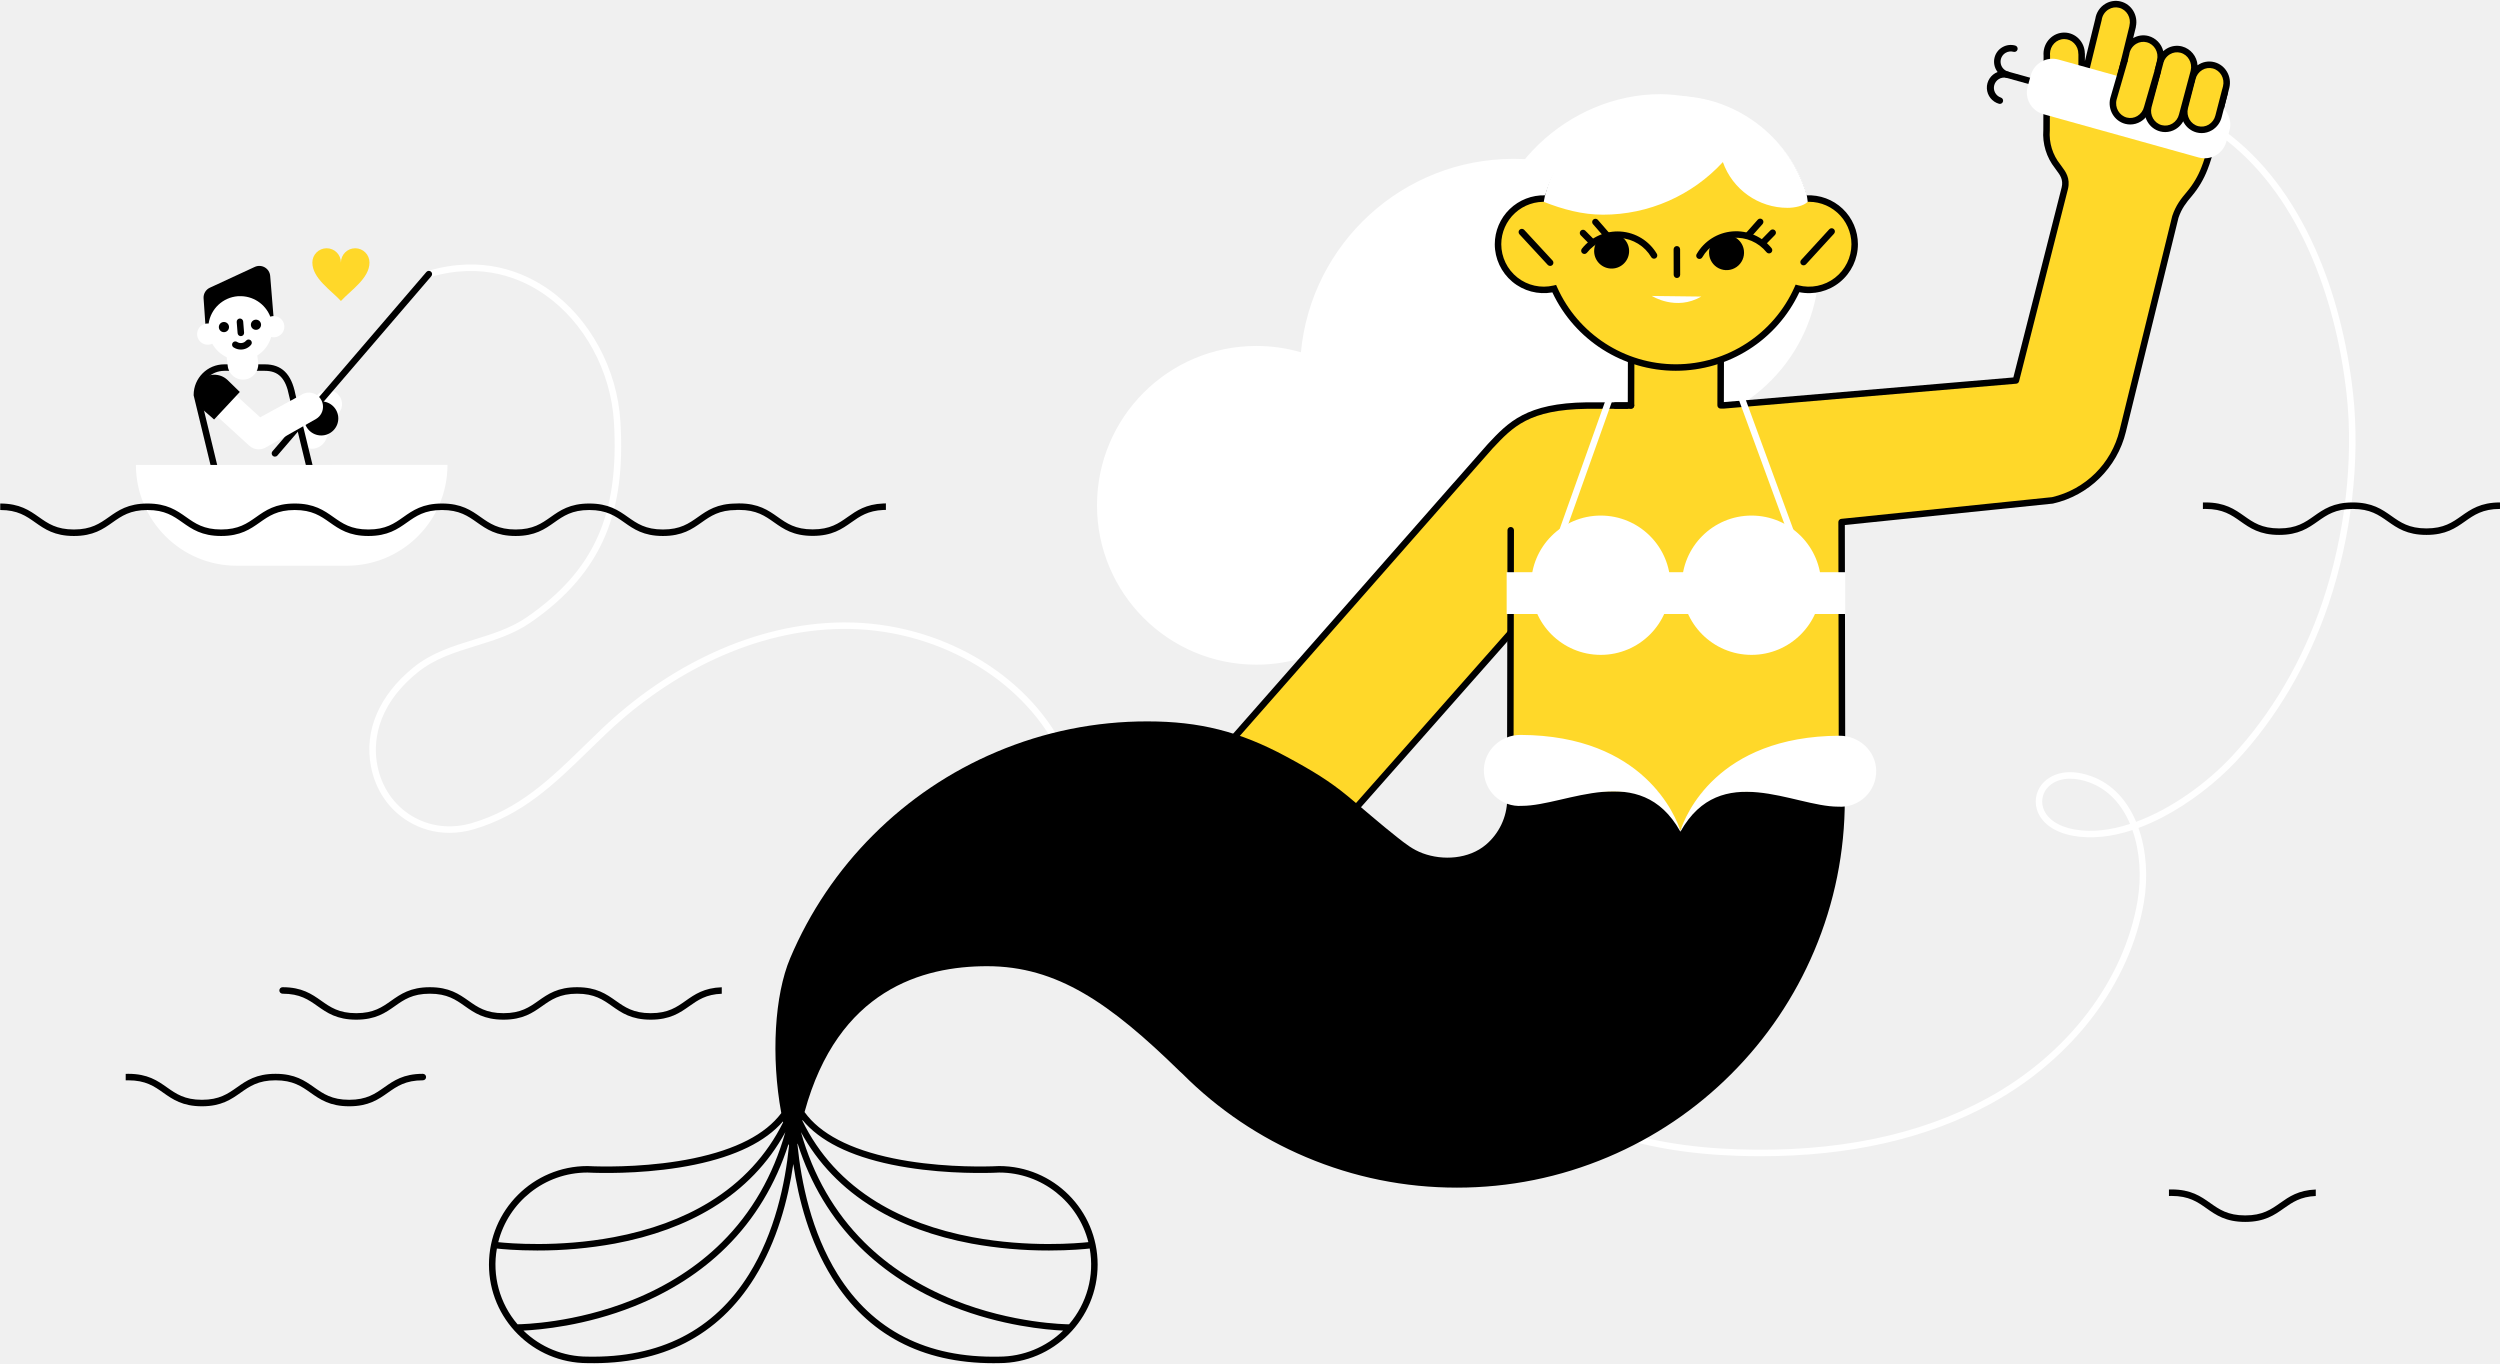
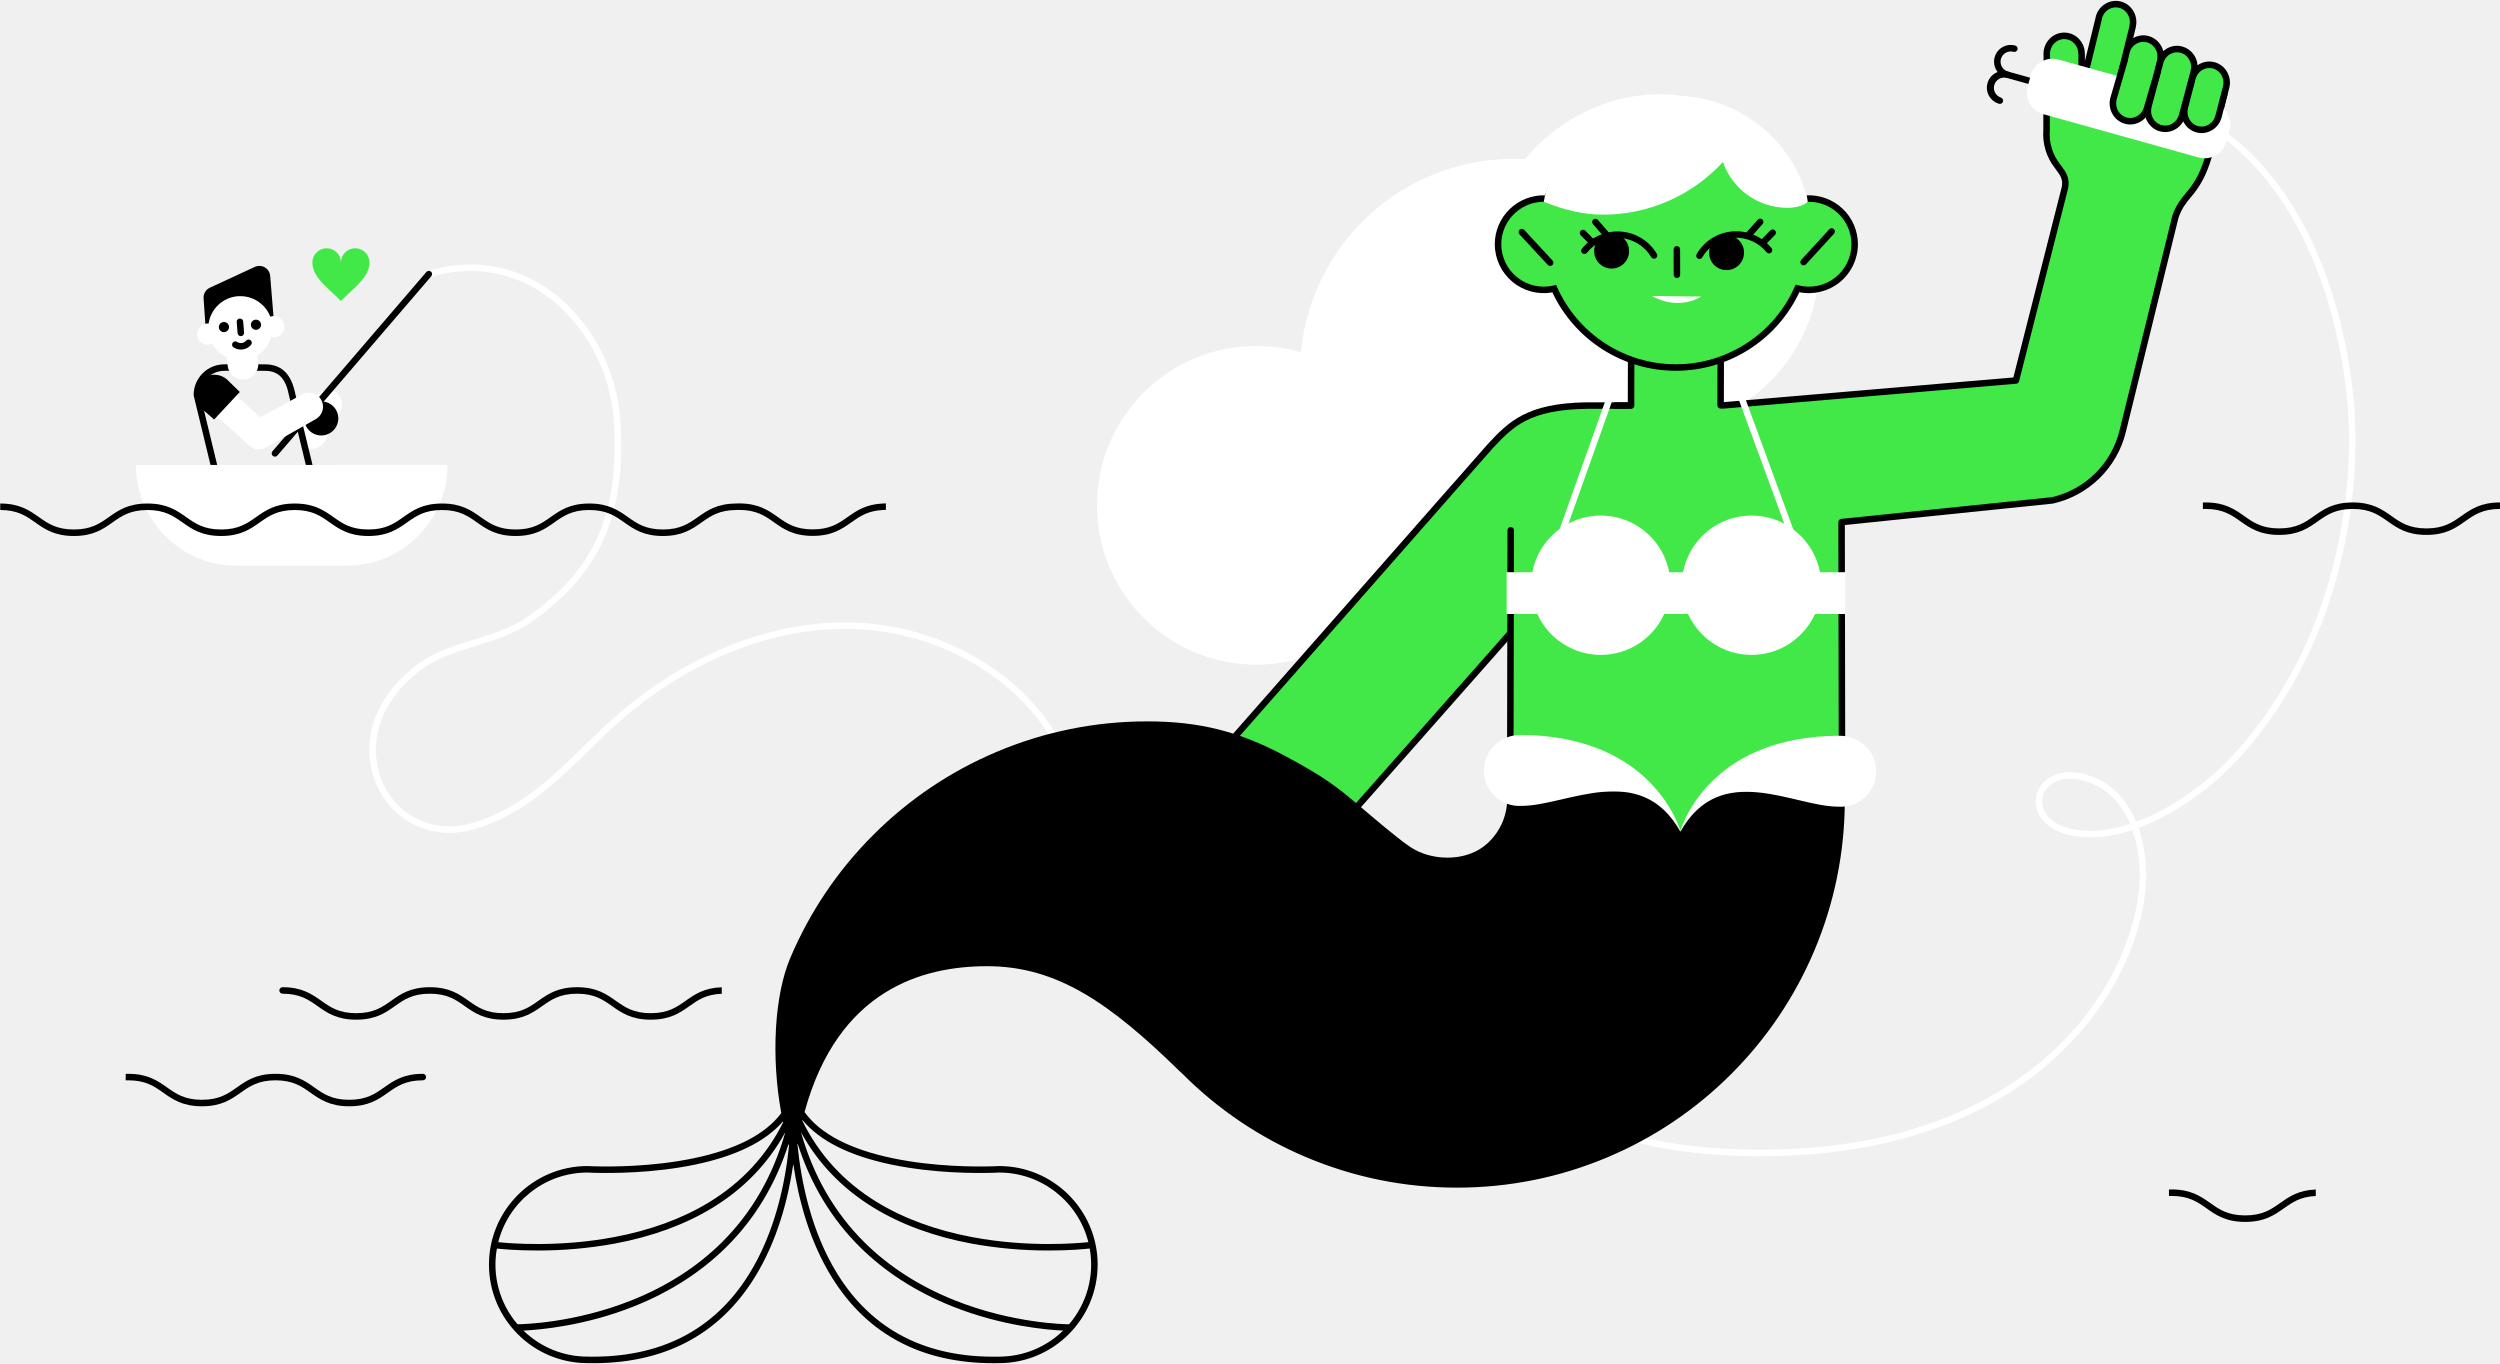
<svg xmlns="http://www.w3.org/2000/svg" viewBox="0 0 1925 1050" xml:space="preserve">
  <path fill="#FFF" d="M346.07 641.3a60.67 60.67 0 0 1-31.69-8.84c-14.98-9.1-25.18-24.04-28.7-42.04-5.44-27.75 6.15-54.9 32.62-76.44 13.97-11.36 30.58-16.49 46.64-21.45 13.87-4.28 28.22-8.71 40.52-17.16 52.03-35.75 71.52-79.34 67.27-150.46-2.34-39.1-22.67-76.62-53.06-97.9-18.28-12.8-48.53-25.54-88.75-13.56a2.5 2.5 0 0 1-1.43-4.8c42.14-12.54 73.86.84 93.05 14.27 31.6 22.13 52.75 61.1 55.18 101.7 2.13 35.6-1.48 63.29-11.37 87.13-10.87 26.21-29.86 48.37-58.05 67.74-12.93 8.88-27.65 13.43-41.88 17.82-16.33 5.04-31.75 9.8-44.96 20.55-33.7 27.42-33.81 56.63-30.88 71.6 3.26 16.6 12.63 30.36 26.4 38.73 13.72 8.34 30.18 10.32 46.34 5.58 36.53-10.7 60.74-34.31 86.38-59.31 4.65-4.54 9.46-9.23 14.4-13.9 25.8-24.39 54.25-43.84 84.58-57.82 32.9-15.17 66.42-23.07 99.62-23.47l2.4-.01c71.79 0 139.3 38.66 168.55 96.75a2.5 2.5 0 1 1-4.46 2.25c-28.75-57.07-95.62-94.86-166.43-93.99-32.49.4-65.32 8.13-97.59 23-29.83 13.76-57.83 32.91-83.24 56.93-4.9 4.64-9.7 9.32-14.34 13.84-26.1 25.44-50.74 49.47-88.46 60.53a66.27 66.27 0 0 1-18.66 2.73zm1009.88 249c-6 0-12.07-.11-18.2-.32-77.72-2.64-136.04-23.6-173.34-62.29a2.5 2.5 0 0 1 3.6-3.47c36.37 37.72 93.53 58.17 169.9 60.76 75.16 2.57 139.9-10.7 192.38-39.39 62.14-33.97 105.38-90.85 115.66-152.15 3.02-18.02 1.89-37.64-3.98-54.29-16.36 5.36-31.8 6.9-45.5 4.46-14.76-2.64-25-10.07-28.09-20.39a21.14 21.14 0 0 1 5.89-21.47c3.92-3.71 15.28-11.53 36.08-4.04 16.39 5.9 27.7 18.94 34.47 35.09 27.55-10.14 54.64-30.01 73.54-50.22 30.43-32.53 54.61-73.7 69.93-119.04 17.33-51.3 24.12-109.5 18.63-159.68-4.33-39.56-14.22-77.57-28.6-109.93-17.18-38.66-40.27-68.72-68.64-89.35a2.5 2.5 0 0 1 2.94-4.04c29.09 21.15 52.73 51.89 70.27 91.35 14.59 32.83 24.62 71.36 29 111.43 5.56 50.87-1.31 109.85-18.87 161.82-15.54 46.01-40.1 87.8-71.01 120.86-15.84 16.93-36.51 32.68-56.7 43.2a160.67 160.67 0 0 1-18.67 8.32c6.17 17.5 7.4 37.97 4.24 56.74-10.53 62.8-54.72 121.01-118.2 155.72-48.98 26.78-108.36 40.31-176.73 40.31zm237.96-290.7c-6.55 0-12.15 1.94-16.2 5.78a15.96 15.96 0 0 0-4.54 16.41c2.53 8.44 11.34 14.6 24.19 16.9 13.49 2.4 28.14.52 42.78-4.27-6.27-14.78-16.6-26.66-31.48-32.01a43.97 43.97 0 0 0-14.75-2.82zm-428.39-477.29c-85.62 0-155.95 65.39-163.82 148.94a122.76 122.76 0 0 0-34.3-4.86c-67.77 0-122.71 54.94-122.71 122.7 0 67.77 54.94 122.71 122.7 122.71 53.63 0 99.21-34.4 115.9-82.34a163.8 163.8 0 0 0 82.23 21.98c90.88 0 164.56-73.67 164.56-164.56S1256.4 122.3 1165.52 122.3zm225.33 30.64a130.7 130.7 0 0 0-6.27-12.8c1.8 4.18 3.33 8.5 4.56 12.94.56-.06 1.13-.1 1.7-.14z" />
  <path fill="#FFF" d="M1392.93 223.24c-3.07 0-6.04-.4-8.88-1.13a102.5 102.5 0 0 1-93.68 60.89 102.5 102.5 0 0 1-93.6-60.7 35.18 35.18 0 1 1-5.14-69.28c12-43.25 51.66-75 98.74-75 6.39 0 26.13.25 32.2 1.37-11.57-3.42-31.28-6.89-43.96-6.89-70.84 0-134.28 59.4-134.28 130.25 0 70.84 57.43 128.27 128.27 128.27 64.07 0 117.17-46.98 126.73-108.37-2.07.38-4.21.6-6.4.6z" />
-   <path fill="#FFD829" d="M1265.31 312.29h-43.37c-45.16.6-58.31 14.07-74.47 31.29-.15.16-26.15 29.63-26.25 29.82L942.14 577.1l79.63 70.33 203.85-230.79-33.71-29.78 73.4-74.57z" />
+   <path fill="#41E847" d="M1265.31 312.29h-43.37c-45.16.6-58.31 14.07-74.47 31.29-.15.16-26.15 29.63-26.25 29.82L942.14 577.1l79.63 70.33 203.85-230.79-33.71-29.78 73.4-74.57z" />
  <path d="M1021.76 649.93a2.5 2.5 0 0 1-1.65-.62l-79.62-70.33a2.5 2.5 0 0 1-.22-3.53l179.07-203.7.03.02a3881.3 3881.3 0 0 1 26.28-29.9c15.83-16.88 29.5-31.46 76.26-32.09h43.4a2.5 2.5 0 0 1 1.78 4.26l-71.55 72.7 31.73 28.03a2.5 2.5 0 0 1 .22 3.53l-203.85 230.79a2.5 2.5 0 0 1-1.88.84zm-76.1-73.05 75.89 67.02 200.54-227.04-31.84-28.12a2.5 2.5 0 0 1-.13-3.63l69.22-70.32h-37.4c-44.6.6-56.97 13.8-72.65 30.5a11675.96 11675.96 0 0 0-26.2 29.75L945.68 576.88z" />
-   <path fill="#FFD829" d="m1163.26 408.27-.38 203.54h255.5l-.35-209.81 162.44-16.73a72.56 72.56 0 0 0 54.03-53.35l40.52-164.87c2.63-7.86 6.47-12.66 10.8-17.73a68.85 68.85 0 0 0 11.62-19.63 138.2 138.2 0 0 0 5.6-18.28l7.45-30.25 3.64-14.1c1.83-7.42-2.5-14.93-9.69-16.78-7.18-1.86-14.48 2.65-16.3 10.06l-2.36 8.82 3.47-14.2c1.83-7.41-2.51-14.92-9.7-16.78-7.17-1.85-14.47 2.66-16.3 10.07-.1.43-.18.85-.25 1.28l-4.61 18.18-.11-.03 5.1-20.74s-.07-.02-.06-.03c1.82-7.41-2.52-14.93-9.7-16.78-7.18-1.86-14.47 2.65-16.3 10.07-.1.42-.18.84-.25 1.27l-4.79 19.5-.11-.03 9.98-40.54s-.06-.01-.06-.03c1.83-7.41-2.51-14.93-9.69-16.78-7.18-1.86-14.48 2.65-16.3 10.07-.1.42-.19.85-.25 1.27l-12.42 50.44c-.17.44-.39.44-.61.18l.05-24.1s-.06 0-.06-.02c.03-7.65-5.94-13.84-13.35-13.85-7.4 0-13.44 6.2-13.47 13.84 0 .44.02.86.06 1.29l-.2 57.5a39.66 39.66 0 0 0 8.51 27.83c2.3 3.55 7.58 8.27 5.55 16.83l-37.65 148.1-224.8 19.14h-2.6l.17-69.12-68.98-.16-.16 69.29" />
+   <path fill="#41E847" d="m1163.26 408.27-.38 203.54h255.5l-.35-209.81 162.44-16.73a72.56 72.56 0 0 0 54.03-53.35l40.52-164.87c2.63-7.86 6.47-12.66 10.8-17.73a68.85 68.85 0 0 0 11.62-19.63 138.2 138.2 0 0 0 5.6-18.28l7.45-30.25 3.64-14.1c1.83-7.42-2.5-14.93-9.69-16.78-7.18-1.86-14.48 2.65-16.3 10.06l-2.36 8.82 3.47-14.2c1.83-7.41-2.51-14.92-9.7-16.78-7.17-1.85-14.47 2.66-16.3 10.07-.1.43-.18.85-.25 1.28l-4.61 18.18-.11-.03 5.1-20.74s-.07-.02-.06-.03c1.82-7.41-2.52-14.93-9.7-16.78-7.18-1.86-14.47 2.65-16.3 10.07-.1.42-.18.84-.25 1.27l-4.79 19.5-.11-.03 9.98-40.54s-.06-.01-.06-.03c1.83-7.41-2.51-14.93-9.69-16.78-7.18-1.86-14.48 2.65-16.3 10.07-.1.42-.19.85-.25 1.27l-12.42 50.44c-.17.44-.39.44-.61.18l.05-24.1s-.06 0-.06-.02c.03-7.65-5.94-13.84-13.35-13.85-7.4 0-13.44 6.2-13.47 13.84 0 .44.02.86.06 1.29l-.2 57.5a39.66 39.66 0 0 0 8.51 27.83c2.3 3.55 7.58 8.27 5.55 16.83l-37.65 148.1-224.8 19.14h-2.6l.17-69.12-68.98-.16-.16 69.29" />
  <path d="M1418.38 616.3h-255.5a2.5 2.5 0 0 1-2.5-2.5l.38-205.53a2.5 2.5 0 1 1 5 .01l-.37 201.03h250.49l-.35-207.3a2.5 2.5 0 0 1 2.25-2.5l162.27-16.7a69.73 69.73 0 0 0 52.02-51.49l40.52-164.87.06-.2c2.72-8.13 6.7-13.21 11.26-18.55a65.78 65.78 0 0 0 11.21-18.94c1.96-4.92 3.66-10.46 5.5-17.94l7.44-30.25 3.65-14.14c1.5-6.05-2.04-12.22-7.9-13.73a10.5 10.5 0 0 0-8.07 1.18 11.29 11.29 0 0 0-5.18 7.06l-2.36 8.87a2.5 2.5 0 0 1-4.84-1.24l3.46-14.2c1.5-6.08-2.04-12.26-7.89-13.77-2.75-.7-5.62-.29-8.08 1.19a11.28 11.28 0 0 0-5.37 8.11l-.05.24-4.62 18.18a2.5 2.5 0 0 1-3 1.82l-.1-.03a2.5 2.5 0 0 1-1.86-3.03l4.97-20.22c0-.18.03-.37.08-.55 1.5-6.08-2.05-12.25-7.9-13.76a10.52 10.52 0 0 0-8.08 1.18 11.28 11.28 0 0 0-5.42 8.33l-4.79 19.5a2.5 2.5 0 0 1-2.98 1.84l-.11-.02a2.5 2.5 0 0 1-1.88-3.04l9.85-40a2.3 2.3 0 0 1 .08-.57c1.5-6.08-2.04-12.25-7.89-13.76-2.75-.71-5.62-.3-8.08 1.18a11.28 11.28 0 0 0-5.42 8.34l-12.42 50.43c-.02.1-.05.2-.1.3a2.88 2.88 0 0 1-2.2 1.92c-.98.17-1.95-.2-2.64-1.02a2.5 2.5 0 0 1-.6-1.62l.06-23.58a2.56 2.56 0 0 1-.06-.54 11.42 11.42 0 0 0-3.31-8.17 10.6 10.6 0 0 0-7.55-3.17c-6.02 0-10.94 5.1-10.97 11.35a13.25 13.25 0 0 0 .06 1.28l-.2 57.52v.18a37.39 37.39 0 0 0 8.11 26.28c.35.52.8 1.13 1.29 1.78 2.6 3.47 6.55 8.73 4.6 16.97l-37.66 148.15a2.5 2.5 0 0 1-2.21 1.87l-224.8 19.14h-.21l-2.59.02a2.5 2.5 0 0 1-2.5-2.51l.15-66.63-63.98-.14-.15 66.78a2.5 2.5 0 0 1-2.5 2.5h-.01a2.5 2.5 0 0 1-2.5-2.51l.17-69.28a2.5 2.5 0 0 1 2.5-2.5l68.98.16a2.5 2.5 0 0 1 2.5 2.5l-.16 66.62 222.9-18.98 37.2-146.38c1.42-5.92-1.32-9.57-3.73-12.78-.5-.68-1-1.32-1.41-1.96a42.4 42.4 0 0 1-8.99-29.39l.2-57.31c-.03-.46-.06-.92-.06-1.38.04-9.02 7.2-16.35 15.97-16.35a15.6 15.6 0 0 1 11.1 4.64 16.36 16.36 0 0 1 4.75 11.15c.05.2.07.39.07.58l-.01 5.62 8.03-32.63a16.24 16.24 0 0 1 7.74-11.54 15.5 15.5 0 0 1 11.9-1.73c8.3 2.14 13.4 10.68 11.61 19.22 0 .2-.02.4-.07.61l-2.05 8.34a15.49 15.49 0 0 1 11.73-1.64 16.08 16.08 0 0 1 11.46 11.69c.78-.7 1.64-1.34 2.57-1.9a15.5 15.5 0 0 1 11.9-1.73 16.2 16.2 0 0 1 11.93 14.51 15.5 15.5 0 0 1 12.95-2.41c8.49 2.19 13.65 11.07 11.5 19.8l-3.65 14.13-7.45 30.22c-1.9 7.72-3.65 13.46-5.7 18.6a71.6 71.6 0 0 1-12.05 20.34c-4.34 5.08-7.86 9.55-10.3 16.8l-40.49 164.77a74.7 74.7 0 0 1-56.2 55.25l-160.2 16.49.35 209.55a2.5 2.5 0 0 1-2.5 2.5z" />
  <circle fill="#FFF" cx="1232.58" cy="450.62" r="53.63" />
  <circle fill="#FFF" cx="1348.68" cy="450.62" r="53.63" />
-   <path fill="#FFD829" d="M1392.93 152.88c-1.28 0-2.54.08-3.79.2-12-43.28-51.67-75.06-98.77-75.06-47.08 0-86.73 31.75-98.75 75a35.18 35.18 0 1 0 5.14 69.28 102.5 102.5 0 0 0 93.61 60.7 102.5 102.5 0 0 0 93.69-60.89 35.18 35.18 0 1 0 8.88-69.23z" />
+   <path fill="#41E847" d="M1392.93 152.88c-1.28 0-2.54.08-3.79.2-12-43.28-51.67-75.06-98.77-75.06-47.08 0-86.73 31.75-98.75 75a35.18 35.18 0 1 0 5.14 69.28 102.5 102.5 0 0 0 93.61 60.7 102.5 102.5 0 0 0 93.69-60.89 35.18 35.18 0 1 0 8.88-69.23z" />
  <path d="M1290.37 285.5c-40.7 0-77.78-23.62-95.05-60.36a37.72 37.72 0 0 1-44.34-37.08 37.72 37.72 0 0 1 38.8-37.66c13.2-44.19 54.27-74.88 100.59-74.88 46.34 0 87.41 30.7 100.6 74.91a37.72 37.72 0 0 1 39.63 37.63 37.72 37.72 0 0 1-45.1 36.94 105.13 105.13 0 0 1-95.11 60.5zm-92.17-66.12.85 1.9a100.16 100.16 0 0 0 91.32 59.22c39.48 0 75.35-23.32 91.4-59.4l.86-1.94 2.05.53a32.72 32.72 0 0 0 40.93-31.63 32.72 32.72 0 0 0-36.2-32.49l-2.11.23-.57-2.04c-11.94-43.12-51.57-73.24-96.36-73.24-44.76 0-84.37 30.09-96.34 73.16l-.56 2-2.06-.17a32.72 32.72 0 0 0-35.43 32.56 32.72 32.72 0 0 0 40.21 31.79l2.01-.48z" />
-   <path fill="#FFD829" d="m1410.44 178.16-21.68 23.67" />
+   <path fill="#41E847" d="m1410.44 178.16-21.68 23.67" />
  <path d="M1388.76 204.33a2.5 2.5 0 0 1-1.84-4.19l21.68-23.67a2.5 2.5 0 0 1 3.68 3.38l-21.67 23.67a2.5 2.5 0 0 1-1.85.81z" />
-   <path fill="#FFD829" d="m1171.83 178.7 21.78 23.58" />
+   <path fill="#41E847" d="m1171.83 178.7 21.78 23.58" />
  <path d="M1193.61 204.78a2.5 2.5 0 0 1-1.83-.8l-21.8-23.58a2.5 2.5 0 1 1 3.68-3.4l21.79 23.58a2.5 2.5 0 0 1-1.84 4.2zm122.38-9.65a13.47 13.47 0 1 0 26.84-2.12 13.47 13.47 0 0 0-26.84 2.12z" />
  <path d="M1308.58 199.4a2.5 2.5 0 0 1-2.16-3.75 35.1 35.1 0 0 1 57.72-4.54 2.5 2.5 0 0 1-3.89 3.14 30.1 30.1 0 0 0-49.5 3.9 2.5 2.5 0 0 1-2.17 1.24z" />
  <path d="M1345.85 184a2.5 2.5 0 0 1-1.87-4.16l9.48-10.67a2.5 2.5 0 0 1 3.74 3.32l-9.48 10.67a2.5 2.5 0 0 1-1.87.84zm12.1 4.85a2.5 2.5 0 0 1-1.79-4.25l7.06-7.22a2.5 2.5 0 0 1 3.57 3.5l-7.06 7.22a2.5 2.5 0 0 1-1.78.75zm-130.43 3.6a13.46 13.46 0 1 0 26.87 1.78 13.46 13.46 0 0 0-26.87-1.78z" />
  <path d="M1273.6 199.2a2.5 2.5 0 0 1-2.15-1.23 30.11 30.11 0 0 0-49.55-3.3 2.5 2.5 0 0 1-3.92-3.1 35.11 35.11 0 0 1 57.77 3.84 2.5 2.5 0 0 1-2.15 3.79z" />
  <path d="M1240.46 187.21c-.7 0-1.4-.29-1.89-.85l-11.91-13.68a2.5 2.5 0 1 1 3.76-3.29l11.92 13.68a2.5 2.5 0 0 1-1.88 4.14zm-14.42 1.87a2.5 2.5 0 0 1-1.77-.74l-7.12-7.17a2.5 2.5 0 0 1 3.55-3.53l7.12 7.18a2.5 2.5 0 0 1-1.78 4.26z" />
-   <path fill="#FFD829" d="m1291.18 191.97.05 19.6" />
+   <path fill="#41E847" d="m1291.18 191.97.05 19.6" />
  <path d="M1291.23 214.07a2.5 2.5 0 0 1-2.5-2.5l-.05-19.6a2.5 2.5 0 1 1 5-.01l.05 19.6a2.5 2.5 0 0 1-2.5 2.51z" />
  <path fill="#FFF" d="M1160.13 440.6h260.69v32.16h-260.69zm42.95-29.32a2.5 2.5 0 0 1-2.36-3.34l36.1-101.31a2.5 2.5 0 1 1 4.71 1.68l-36.1 101.3a2.5 2.5 0 0 1-2.35 1.67zm175.52 0a2.5 2.5 0 0 1-2.35-1.64l-38.21-104.16a2.5 2.5 0 1 1 4.69-1.72l38.21 104.16a2.5 2.5 0 0 1-2.35 3.36z" />
  <path d="M1539.93 80c-.22 0-.45-.02-.67-.08a12.9 12.9 0 0 1-1.1-24.46 12.95 12.95 0 0 1-2.28-11.42 12.8 12.8 0 0 1 6.09-7.77c3-1.69 6.47-2.1 9.79-1.19a2.5 2.5 0 1 1-1.35 4.82 7.82 7.82 0 0 0-5.99.73 7.9 7.9 0 0 0 1.76 14.46 2.5 2.5 0 1 1-1.35 4.82 7.9 7.9 0 0 0-4.23 15.19 2.5 2.5 0 0 1-.67 4.9z" />
  <path d="M1591.67 72.87c-.22 0-.45-.03-.67-.1l-46.17-12.86a2.5 2.5 0 1 1 1.35-4.82l46.16 12.87a2.5 2.5 0 0 1-.67 4.9z" />
  <path fill="#FFF" d="M1692.96 121.26 1573.32 87.9a17.35 17.35 0 0 1-12.02-21.3l2.43-8.74a17.35 17.35 0 0 1 21.3-12.01l119.65 33.34a17.35 17.35 0 0 1 12.02 21.3l-2.43 8.74a17.35 17.35 0 0 1-21.31 12.02z" />
-   <path fill="#FFD829" d="m1713.13 70.72-4.84 18.78c-1.83 7.41-9.12 11.92-16.3 10.07-7.19-1.85-11.52-9.37-9.7-16.78l5.23-20.1" />
+   <path fill="#41E847" d="m1713.13 70.72-4.84 18.78c-1.83 7.41-9.12 11.92-16.3 10.07-7.19-1.85-11.52-9.37-9.7-16.78l5.23-20.1" />
  <path d="M1695.26 102.49c-1.3 0-2.61-.17-3.9-.5-8.49-2.2-13.65-11.07-11.5-19.8l5.24-20.13a2.5 2.5 0 0 1 4.84 1.25l-5.23 20.1c-1.49 6.06 2.05 12.23 7.9 13.74 2.75.7 5.62.29 8.08-1.18a11.29 11.29 0 0 0 5.17-7.07l4.86-18.8a2.5 2.5 0 0 1 4.84 1.24l-4.85 18.78a16.24 16.24 0 0 1-7.46 10.14 15.55 15.55 0 0 1-7.99 2.23z" />
-   <path fill="#FFD829" d="m1689.25 54.96-9 33.76c-1.83 7.4-9.13 11.92-16.3 10.06-7.19-1.85-11.53-9.36-9.7-16.78l9.4-35.08" />
+   <path fill="#41E847" d="m1689.25 54.96-9 33.76c-1.83 7.4-9.13 11.92-16.3 10.06-7.19-1.85-11.53-9.36-9.7-16.78l9.4-35.08" />
  <path d="M1667.22 101.7c-1.3 0-2.61-.16-3.9-.5-8.49-2.19-13.65-11.07-11.5-19.8l9.41-35.13a2.5 2.5 0 0 1 4.83 1.3l-9.4 35.08c-1.48 6.03 2.06 12.2 7.9 13.71 2.76.71 5.63.3 8.1-1.18a11.29 11.29 0 0 0 5.16-7.06l9.02-33.8a2.5 2.5 0 0 1 4.83 1.29l-9 33.75a16.22 16.22 0 0 1-7.46 10.12 15.57 15.57 0 0 1-7.99 2.22z" />
-   <path fill="#FFD829" d="m1661.4 54.96-8.07 27.91c-1.82 7.41-9.12 11.92-16.3 10.07-7.18-1.85-11.52-9.37-9.7-16.78l8.47-29.24" />
+   <path fill="#41E847" d="m1661.4 54.96-8.07 27.91c-1.82 7.41-9.12 11.92-16.3 10.07-7.18-1.85-11.52-9.37-9.7-16.78l8.47-29.24" />
  <path d="M1640.3 95.86c-1.3 0-2.6-.17-3.9-.5-8.49-2.2-13.64-11.07-11.5-19.8l.04-.1 8.46-29.23a2.5 2.5 0 0 1 4.8 1.39l-8.45 29.18c-1.47 6.07 2.07 12.21 7.9 13.72 2.75.71 5.62.3 8.08-1.18a11.29 11.29 0 0 0 5.18-7.07l8.1-28a2.5 2.5 0 1 1 4.8 1.39l-8.07 27.9a16.18 16.18 0 0 1-7.44 10.07 15.57 15.57 0 0 1-8 2.23zM1243.9 314.8a2.5 2.5 0 0 1 0-5l11.99-.02a2.5 2.5 0 0 1 0 5l-11.98.02z" />
  <path fill="#FFF" d="M1271.96 227.88s18.53 11.88 38.01.47m81.13-78.64c-13.2-44.21-54.5-75.78-100.84-75.78-46.33 0-90.05 33.26-100.5 76.45 0 0-.17-.2-1.07 5.04 14.6 5.75 29.74 9.89 45.6 9.89 35.18 0 68.57-14.71 92.32-40.51a52.83 52.83 0 0 0 49.85 35.24c5.48 0 12.4-1.49 15.5-4.65-.26-2.5-.86-5.68-.86-5.68z" />
  <path d="M1160.55 615.83a46.54 46.54 0 0 1-16.44 34.62c-13.06 11.02-32.97 12.36-48.59 6.59-7.77-2.87-13.34-7.36-19.73-12.39-13.05-10.26-25.4-21.21-38.22-31.78-13.51-11.13-26.48-19.22-47.7-30.6-35.31-18.94-66.05-26.8-106.31-26.8a296.7 296.7 0 0 0-116.29 23.52 297.48 297.48 0 0 0-94.89 63.94 297.49 297.49 0 0 0-63.95 94.9c-11.99 28.34-14.85 75.51-6.84 119.25-12.17 16.32-34.83 28-67.6 34.82-31.8 6.6-63.85 6.52-76.21 6.17a75.12 75.12 0 0 0-5.4-.21c-41.84 0-75.88 34.03-75.88 75.87s34.04 75.87 75.82 75.87c57.43 1.24 100.71-20.91 128.6-65.7 17.52-28.12 25.95-60.44 29.92-87.6 3.97 27.16 12.4 59.48 29.92 87.6 27.18 43.64 68.96 65.75 124.18 65.75 1.44 0 2.9-.02 4.37-.05 41.84 0 75.87-34.03 75.87-75.87s-34.03-75.87-75.87-75.87c-1.63 0-3.35.06-5.4.21-12.36.35-44.41.44-76.21-6.17-33.3-6.92-56.17-18.88-68.2-35.61 25.67-94.29 90.95-112.32 140.57-112.32 53.86 0 94.6 28.4 148.47 81.06a40 40 0 0 1 2.13 1.97 297.48 297.48 0 0 0 94.88 63.95c36.9 15.61 76.03 23.53 116.3 23.53s79.38-7.92 116.28-23.53a297.52 297.52 0 0 0 94.89-63.95 297.5 297.5 0 0 0 63.95-94.89 296.87 296.87 0 0 0 23.52-116.28h-259.94zM452.38 902.86c1.52 0 3.14.06 5.1.2h.1c12.5.36 45.06.46 77.43-6.27 31.71-6.59 54.44-17.75 67.84-33.28l.14.71c-12.63 25.42-31.72 46.08-56.8 61.4-20.67 12.65-45.44 21.73-73.62 27.01-42.93 8.05-80.91 4.7-88.93 3.84 7.73-30.76 35.6-53.61 68.74-53.61zm-69.78 58.52c3.56.4 15.01 1.51 31.1 1.51a328.7 328.7 0 0 0 59.66-5.32c28.8-5.38 54.16-14.68 75.38-27.64 24.15-14.75 42.93-34.3 55.96-58.17-9.4 33.45-25.83 62-48.87 84.85-18.84 18.68-42.1 33.65-69.18 44.5-44.07 17.66-84.12 18.55-88.15 18.59a70.54 70.54 0 0 1-15.9-58.32zm194.08 19.87c-26.9 43.2-68.7 64.5-124.3 63.35a70.62 70.62 0 0 1-49.33-20.05c12.55-.6 47.48-3.6 85.3-18.73 27.73-11.1 51.59-26.43 70.92-45.59 21.9-21.69 37.96-48.35 47.9-79.33l.38 1.28c-2.94 28.89-10.81 66.88-30.87 99.07zm192.58 63.36c-55.55 1.17-97.36-20.17-124.26-63.36-20.3-32.6-28.12-71.14-30.98-100.16l.12-.63c9.92 31.17 26.04 57.98 48.03 79.77 19.34 19.16 43.2 34.5 70.93 45.59 38.03 15.2 73.16 18.17 85.52 18.74a70.7 70.7 0 0 1-49.36 20.05zm53.92-24.9c-2.34-.02-43.26-.52-88.38-18.6-27.07-10.85-50.35-25.82-69.18-44.5-23.05-22.86-39.47-51.4-48.87-84.85 13.02 23.86 31.8 43.42 55.96 58.17 21.22 12.96 46.58 22.26 75.38 27.64a328.55 328.55 0 0 0 59.65 5.32c16.45 0 28.07-1.16 31.34-1.53a70.52 70.52 0 0 1-15.9 58.34zm-136.5-122.92c32.36 6.73 64.93 6.63 77.42 6.28h.11a70.5 70.5 0 0 1 5.1-.21c33.12 0 61 22.83 68.73 53.58-7.48.82-45.79 4.32-89.16-3.8-28.18-5.29-52.95-14.37-73.63-27.01-25.5-15.6-44.82-36.7-57.45-62.71l.12-.5c13.27 16.1 36.3 27.63 68.76 34.38z" />
-   <path fill="#FFD829" d="m1293.91 639.9-7.6-15.35-11.14-16.58 37.51-.17-11.58 17.19z" />
+   <path fill="#41E847" d="m1293.91 639.9-7.6-15.35-11.14-16.58 37.51-.17-11.58 17.19z" />
  <path fill="#FFF" d="M1444.68 593.13c-.4-15.04-13.25-26.68-28.29-26.62-94.76.41-118.91 62.08-122.49 73.17-3.5-10.8-27.88-73.38-123.02-73.8-15.05-.06-27.9 11.59-28.3 26.63a27.35 27.35 0 0 0 29.31 28c34.28 0 91.02-35.27 121.88 19.66.04.11.2.15.28.02 30.87-54.78 87.06-19.06 121.32-19.06a27.35 27.35 0 0 0 29.3-28zM255.72 300.87a10.9 10.9 0 0 0-13.63 7.18l-12.4 9.68-8.92-27.99c-2.62-3.89-5.7-6.8-10-5.76 7.44 2.25 12 8.64 14.25 20.15l9.64 39.8a10.9 10.9 0 0 0 7.26 1.5 12.3 12.3 0 0 0 9.45-7.86l11.53-23.07a10.9 10.9 0 0 0-7.18-13.63z" />
  <circle cx="247.37" cy="322.19" r="13.12" />
  <path d="m236.02 360.18-13.46-55.57c-2.6-13.37-8.18-19.07-18.64-19.07H172.7a18.61 18.61 0 0 0-18.58 18.3L167.47 359l-4.86 1.18-13.5-55.75v-.3c0-13 10.58-23.59 23.58-23.59h31.23c12.98 0 20.46 7.33 23.54 23.06l13.42 55.4-4.86 1.18zM158.31 252.1l-1.56-22.51a8.38 8.38 0 0 1 4.85-8.06l34.56-16a8.38 8.38 0 0 1 11.88 6.92l3.1 37.82a8.38 8.38 0 0 1-8.2 9.06l-36.1.7a8.38 8.38 0 0 1-8.53-7.93z" />
  <path fill="#FFF" d="M210.92 243.38a8.15 8.15 0 0 0-2.79.44 24.73 24.73 0 0 0-24.23-15.75c-.16 0-.3 0-.46.02h-.38a24.72 24.72 0 0 0-22.43 21.04l-.53-.04a8.17 8.17 0 1 0 3.34 15.55 24.84 24.84 0 0 0 11.11 10.43l.78 6.52a11.8 11.8 0 0 0 23.52-1.93l-.73-5.94a24.8 24.8 0 0 0 10.7-14.24 8.17 8.17 0 1 0 2.09-16.1z" />
-   <path fill="#FFD829" d="m184.76 247.75.7 8.59" />
+   <path fill="#41E847" d="m184.76 247.75.7 8.59" />
  <path d="M185.46 258.84a2.5 2.5 0 0 1-2.5-2.3l-.7-8.58a2.5 2.5 0 1 1 4.99-.41l.7 8.58a2.5 2.5 0 0 1-2.5 2.7z" />
  <circle cx="172.43" cy="251.85" r="3.92" />
  <circle cx="197.1" cy="250.06" r="3.92" />
-   <path fill="#FFD829" d="M191.4 263.9a7.77 7.77 0 0 1-10.1 1.56" />
+   <path fill="#41E847" d="M191.4 263.9a7.77 7.77 0 0 1-10.1 1.56" />
  <path d="M185.43 269.16c-1.93 0-3.8-.54-5.46-1.59a2.5 2.5 0 1 1 2.67-4.22 5.26 5.26 0 0 0 6.85-1.06 2.5 2.5 0 0 1 3.81 3.24 10.23 10.23 0 0 1-7.87 3.63z" />
  <path fill="#FFF" d="M344.56 357.95a77.66 77.66 0 0 1-77.66 77.66h-84.64a77.6 77.6 0 0 1-77.6-77.6l239.9-.06z" />
  <path d="M211.7 351.62a2.5 2.5 0 0 1-1.9-4.13l118.51-138.07a2.5 2.5 0 0 1 3.8 3.26L213.6 350.75c-.5.57-1.2.87-1.9.87z" />
  <path fill="#FFF" d="M199.25 346c-2.65 0-5.28-.97-7.35-2.85l-35.68-32.6a10.9 10.9 0 0 1 14.7-16.09l29.4 26.87 31.13-16.97a10.9 10.9 0 1 1 12.03 18.16l-38.21 21.67a10.87 10.87 0 0 1-6.02 1.8z" />
  <path d="M175.26 292.65a14.86 14.86 0 1 0-20.53 21.5l10.13 8.87 19.79-21.2-9.39-9.17z" />
-   <path fill="#FFD829" d="M273.51 191.16a11 11 0 0 0-11 11 11 11 0 1 0-22 0c0 12.16 14.5 21.43 22 29.6 7.5-8.17 22-17.44 22-29.6a11 11 0 0 0-11-11z" />
+   <path fill="#41E847" d="M273.51 191.16a11 11 0 0 0-11 11 11 11 0 1 0-22 0c0 12.16 14.5 21.43 22 29.6 7.5-8.17 22-17.44 22-29.6a11 11 0 0 0-11-11z" />
  <path d="M527.97 770.6c-6.95 4.91-13.52 9.55-26.9 9.55-13.38 0-19.95-4.64-26.9-9.55-7.3-5.14-14.83-10.45-29.8-10.45-14.96 0-22.5 5.31-29.79 10.45-6.95 4.91-13.52 9.55-26.9 9.55-13.38 0-19.95-4.64-26.9-9.55-7.3-5.14-14.83-10.45-29.8-10.45s-22.5 5.31-29.79 10.45c-6.95 4.91-13.52 9.55-26.9 9.55-13.38 0-19.95-4.64-26.9-9.55-7.3-5.14-14.83-10.45-29.8-10.45a2.5 2.5 0 1 0 0 5c13.38 0 19.95 4.63 26.9 9.54 7.3 5.14 14.83 10.46 29.8 10.46 14.96 0 22.5-5.32 29.79-10.46 6.95-4.9 13.52-9.54 26.9-9.54s19.95 4.63 26.9 9.54c7.3 5.14 14.83 10.46 29.8 10.46 14.96 0 22.5-5.32 29.79-10.46 6.95-4.9 13.52-9.54 26.9-9.54 13.38 0 19.95 4.63 26.9 9.54 7.3 5.14 14.83 10.46 29.8 10.46 14.96 0 22.5-5.32 29.79-10.46 6.6-4.66 12.85-9.06 24.9-9.5v-5c-13.64.46-20.84 5.51-27.79 10.41zM125.7 841.38c7.3 5.14 14.83 10.46 29.8 10.46 14.96 0 22.5-5.32 29.78-10.46 6.96-4.9 13.53-9.54 26.9-9.54 13.4 0 19.96 4.63 26.92 9.54 7.29 5.14 14.82 10.46 29.8 10.46 14.96 0 22.5-5.32 29.78-10.46 6.96-4.9 13.53-9.54 26.91-9.54a2.5 2.5 0 1 0 0-5c-14.97 0-22.5 5.31-29.79 10.46-6.96 4.9-13.53 9.54-26.91 9.54s-19.95-4.64-26.91-9.54c-7.29-5.15-14.82-10.46-29.8-10.46-14.96 0-22.5 5.31-29.78 10.46-6.96 4.9-13.53 9.54-26.9 9.54-13.39 0-19.96-4.64-26.91-9.54-7.3-5.15-14.83-10.46-29.8-10.46-.68 0-1.34.02-2 .04v5a54.3 54.3 0 0 1 2-.04c13.39 0 19.96 4.63 26.91 9.54zM1925 386.88c-14.94 0-22.47 5.32-29.75 10.45-6.96 4.91-13.53 9.55-26.92 9.55-13.38 0-19.95-4.64-26.9-9.55-7.3-5.14-14.83-10.45-29.8-10.45s-22.5 5.31-29.79 10.45c-6.95 4.91-13.52 9.55-26.9 9.55-13.38 0-19.96-4.64-26.91-9.55-7.29-5.14-14.82-10.45-29.79-10.45-.69 0-1.35.02-2 .04v5a54.3 54.3 0 0 1 2-.04c13.38 0 19.95 4.63 26.9 9.54 7.3 5.14 14.83 10.46 29.8 10.46 14.96 0 22.5-5.32 29.79-10.46 6.95-4.9 13.52-9.54 26.9-9.54 13.38 0 19.95 4.63 26.91 9.54 7.29 5.14 14.82 10.46 29.8 10.46s22.5-5.32 29.79-10.46c6.95-4.9 13.51-9.53 26.87-9.54v-5zm-141.86 529.04c-13.42.53-20.55 5.55-27.44 10.4-6.96 4.92-13.53 9.55-26.9 9.55-13.39 0-19.96-4.63-26.91-9.54-7.3-5.14-14.83-10.46-29.8-10.46-.68 0-1.34.02-2 .05v5a54.3 54.3 0 0 1 2-.05c13.39 0 19.96 4.64 26.91 9.54 7.29 5.15 14.83 10.46 29.8 10.46 14.96 0 22.5-5.31 29.78-10.46 6.54-4.6 12.73-8.98 24.56-9.49v-5zM682.13 387.63c-.69 0-1.34.02-2 .04v.01c-13.41.54-20.54 5.55-27.43 10.4-6.96 4.92-13.52 9.55-26.9 9.55-13.39 0-19.96-4.63-26.91-9.54-7.29-5.14-14.82-10.46-29.8-10.46-.68 0-1.34.02-2 .05v.03c-14.93.02-22.45 5.32-29.73 10.46-6.96 4.9-13.53 9.54-26.91 9.54s-19.95-4.64-26.91-9.54c-7.29-5.14-14.82-10.46-29.8-10.46-14.96 0-22.5 5.32-29.78 10.46-6.96 4.9-13.53 9.54-26.9 9.54-13.39 0-19.96-4.64-26.92-9.54-7.28-5.14-14.82-10.46-29.78-10.46-14.97 0-22.5 5.32-29.8 10.46-6.95 4.9-13.52 9.54-26.9 9.54-13.38 0-19.95-4.64-26.9-9.54-7.29-5.14-14.82-10.46-29.8-10.46-14.96 0-22.5 5.32-29.78 10.46-6.96 4.9-13.53 9.54-26.9 9.54-13.39 0-19.96-4.64-26.91-9.54-7.29-5.14-14.83-10.46-29.8-10.46s-22.5 5.32-29.78 10.46c-6.96 4.9-13.53 9.54-26.9 9.54-13.39 0-19.96-4.64-26.91-9.54-7.3-5.14-14.83-10.46-29.8-10.46v5c13.39 0 19.96 4.64 26.91 9.54 7.29 5.14 14.82 10.46 29.8 10.46 14.96 0 22.5-5.32 29.78-10.46 6.96-4.9 13.53-9.54 26.9-9.54s19.96 4.64 26.91 9.54c7.3 5.14 14.83 10.46 29.8 10.46 14.96 0 22.5-5.32 29.78-10.46 6.96-4.9 13.53-9.54 26.9-9.54 13.39 0 19.96 4.64 26.91 9.54 7.3 5.14 14.82 10.46 29.8 10.46 14.96 0 22.5-5.32 29.78-10.46 6.96-4.9 13.53-9.54 26.9-9.54 13.39 0 19.96 4.64 26.91 9.54 7.29 5.14 14.83 10.46 29.8 10.46 14.96 0 22.5-5.32 29.78-10.46 6.96-4.9 13.53-9.54 26.9-9.54 13.39 0 19.96 4.64 26.92 9.54 7.29 5.14 14.82 10.46 29.79 10.46s22.5-5.32 29.8-10.46c6.95-4.9 13.52-9.54 26.9-9.54v-.04c.64-.02 1.28-.04 1.95-.04 13.38 0 19.95 4.64 26.9 9.55 7.3 5.14 14.83 10.45 29.8 10.45 14.96 0 22.5-5.31 29.78-10.45 6.54-4.62 12.74-8.98 24.56-9.5.65-.03 1.3-.05 2-.05v-5z" />
</svg>
